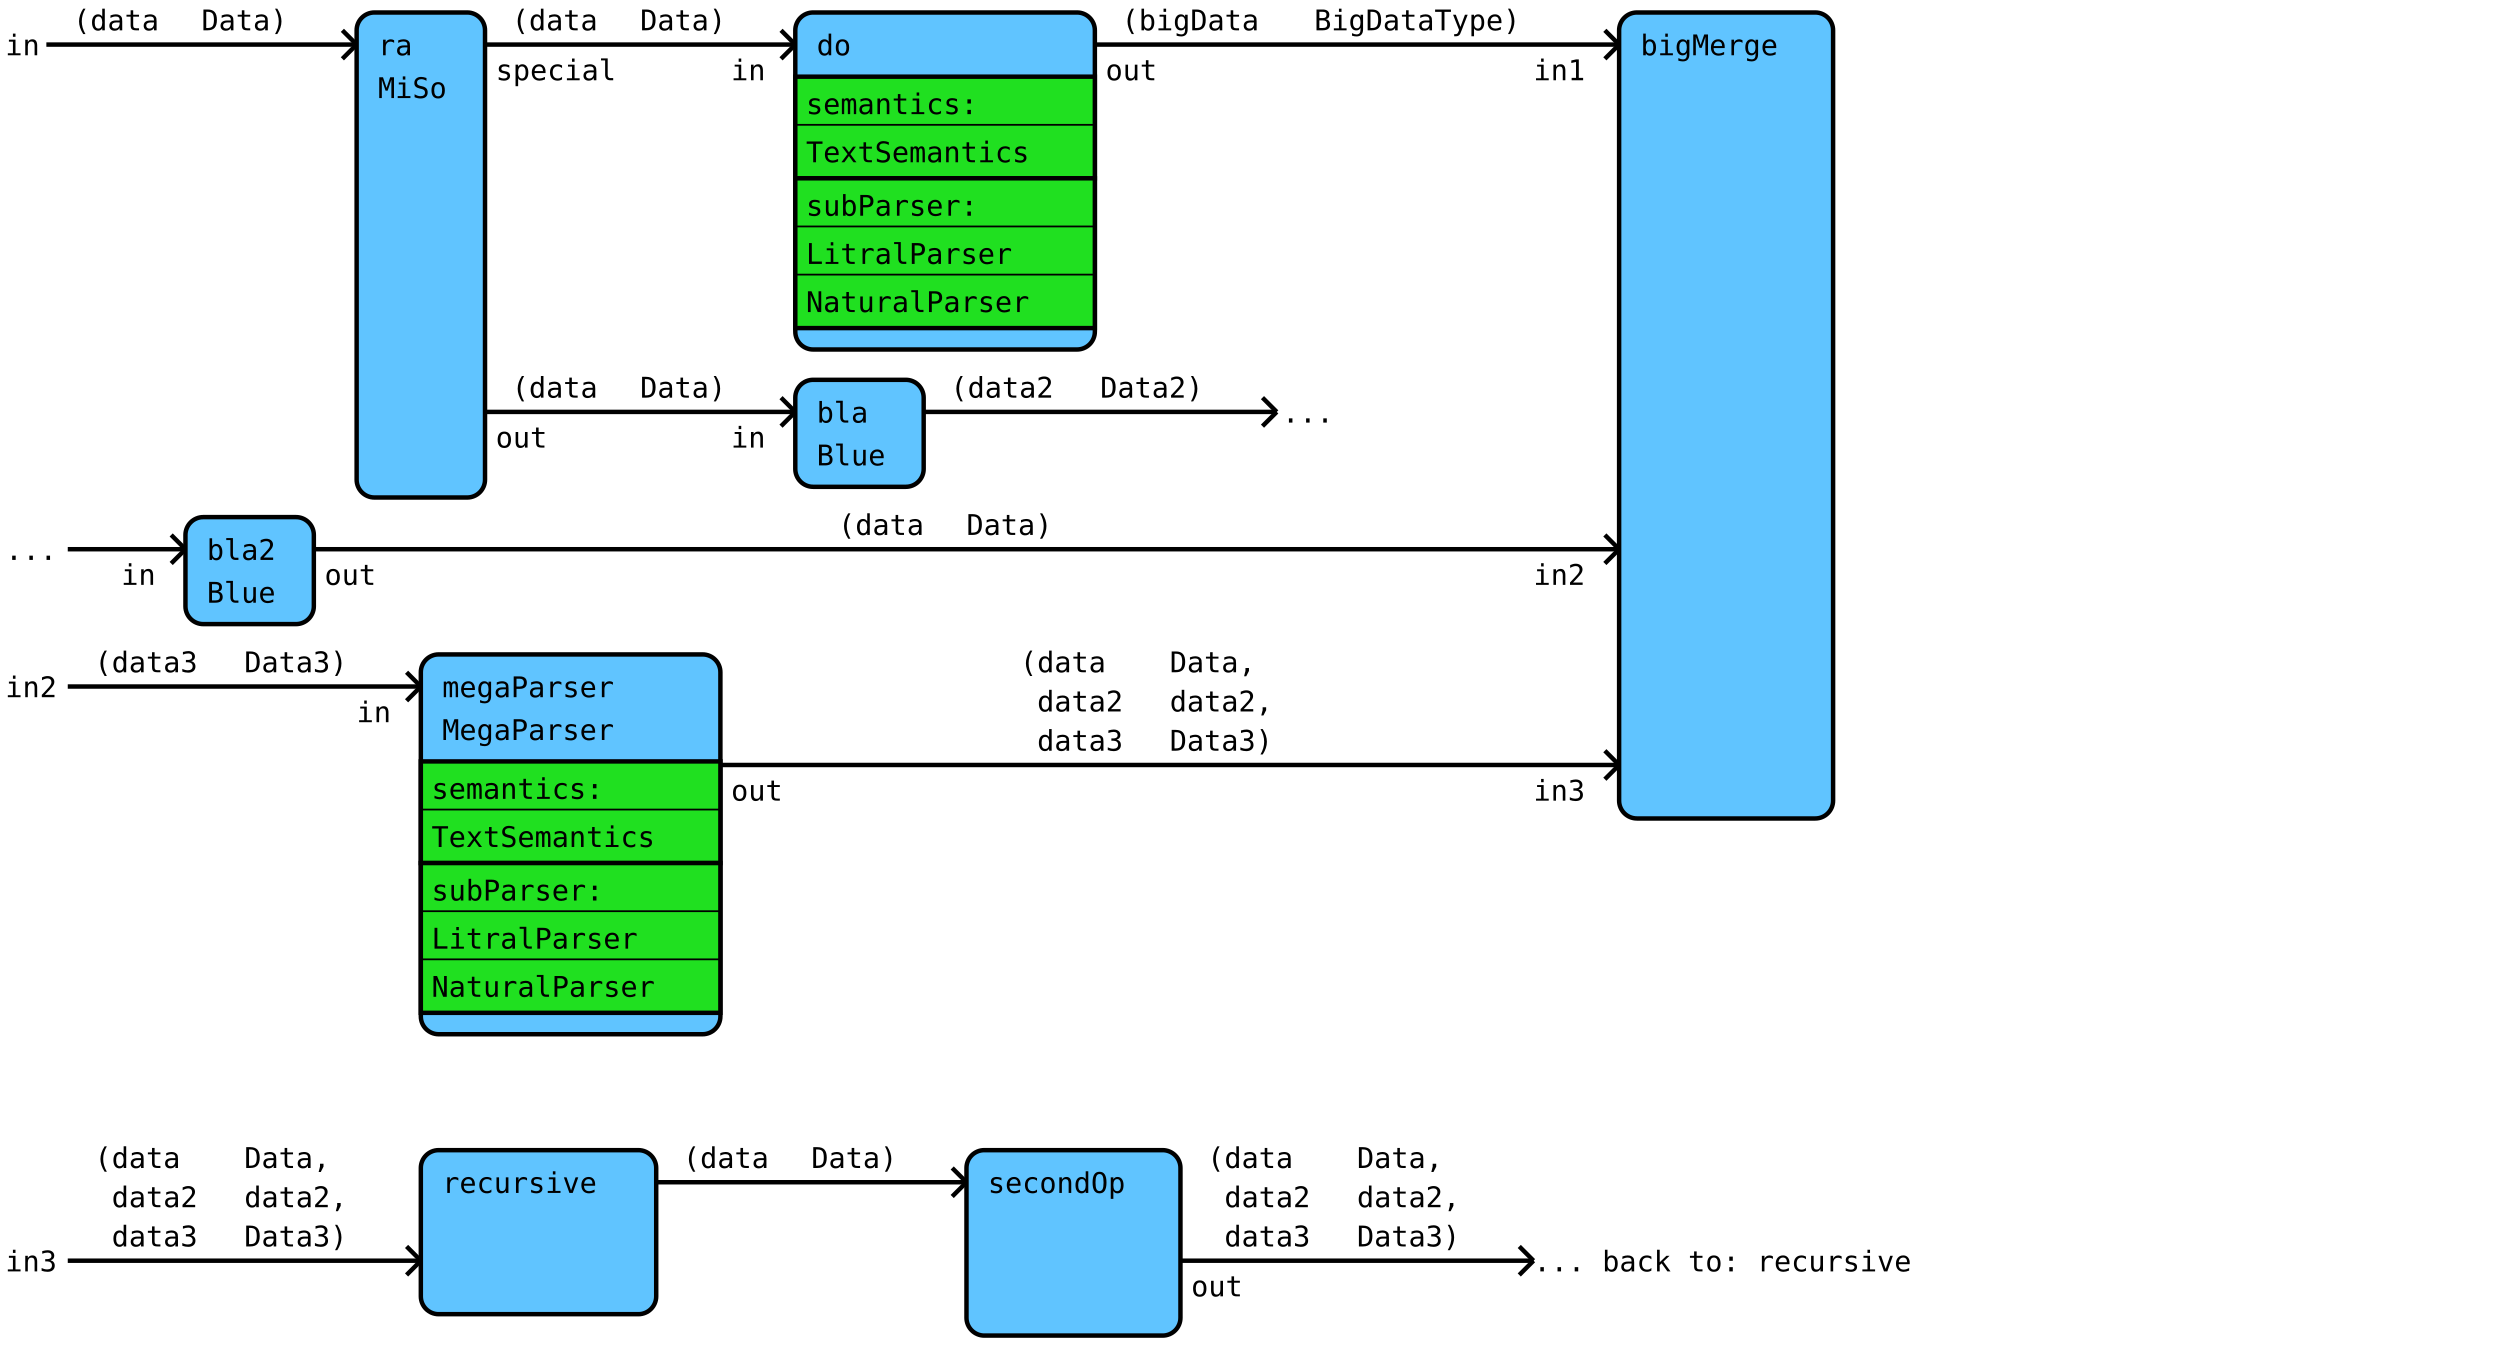
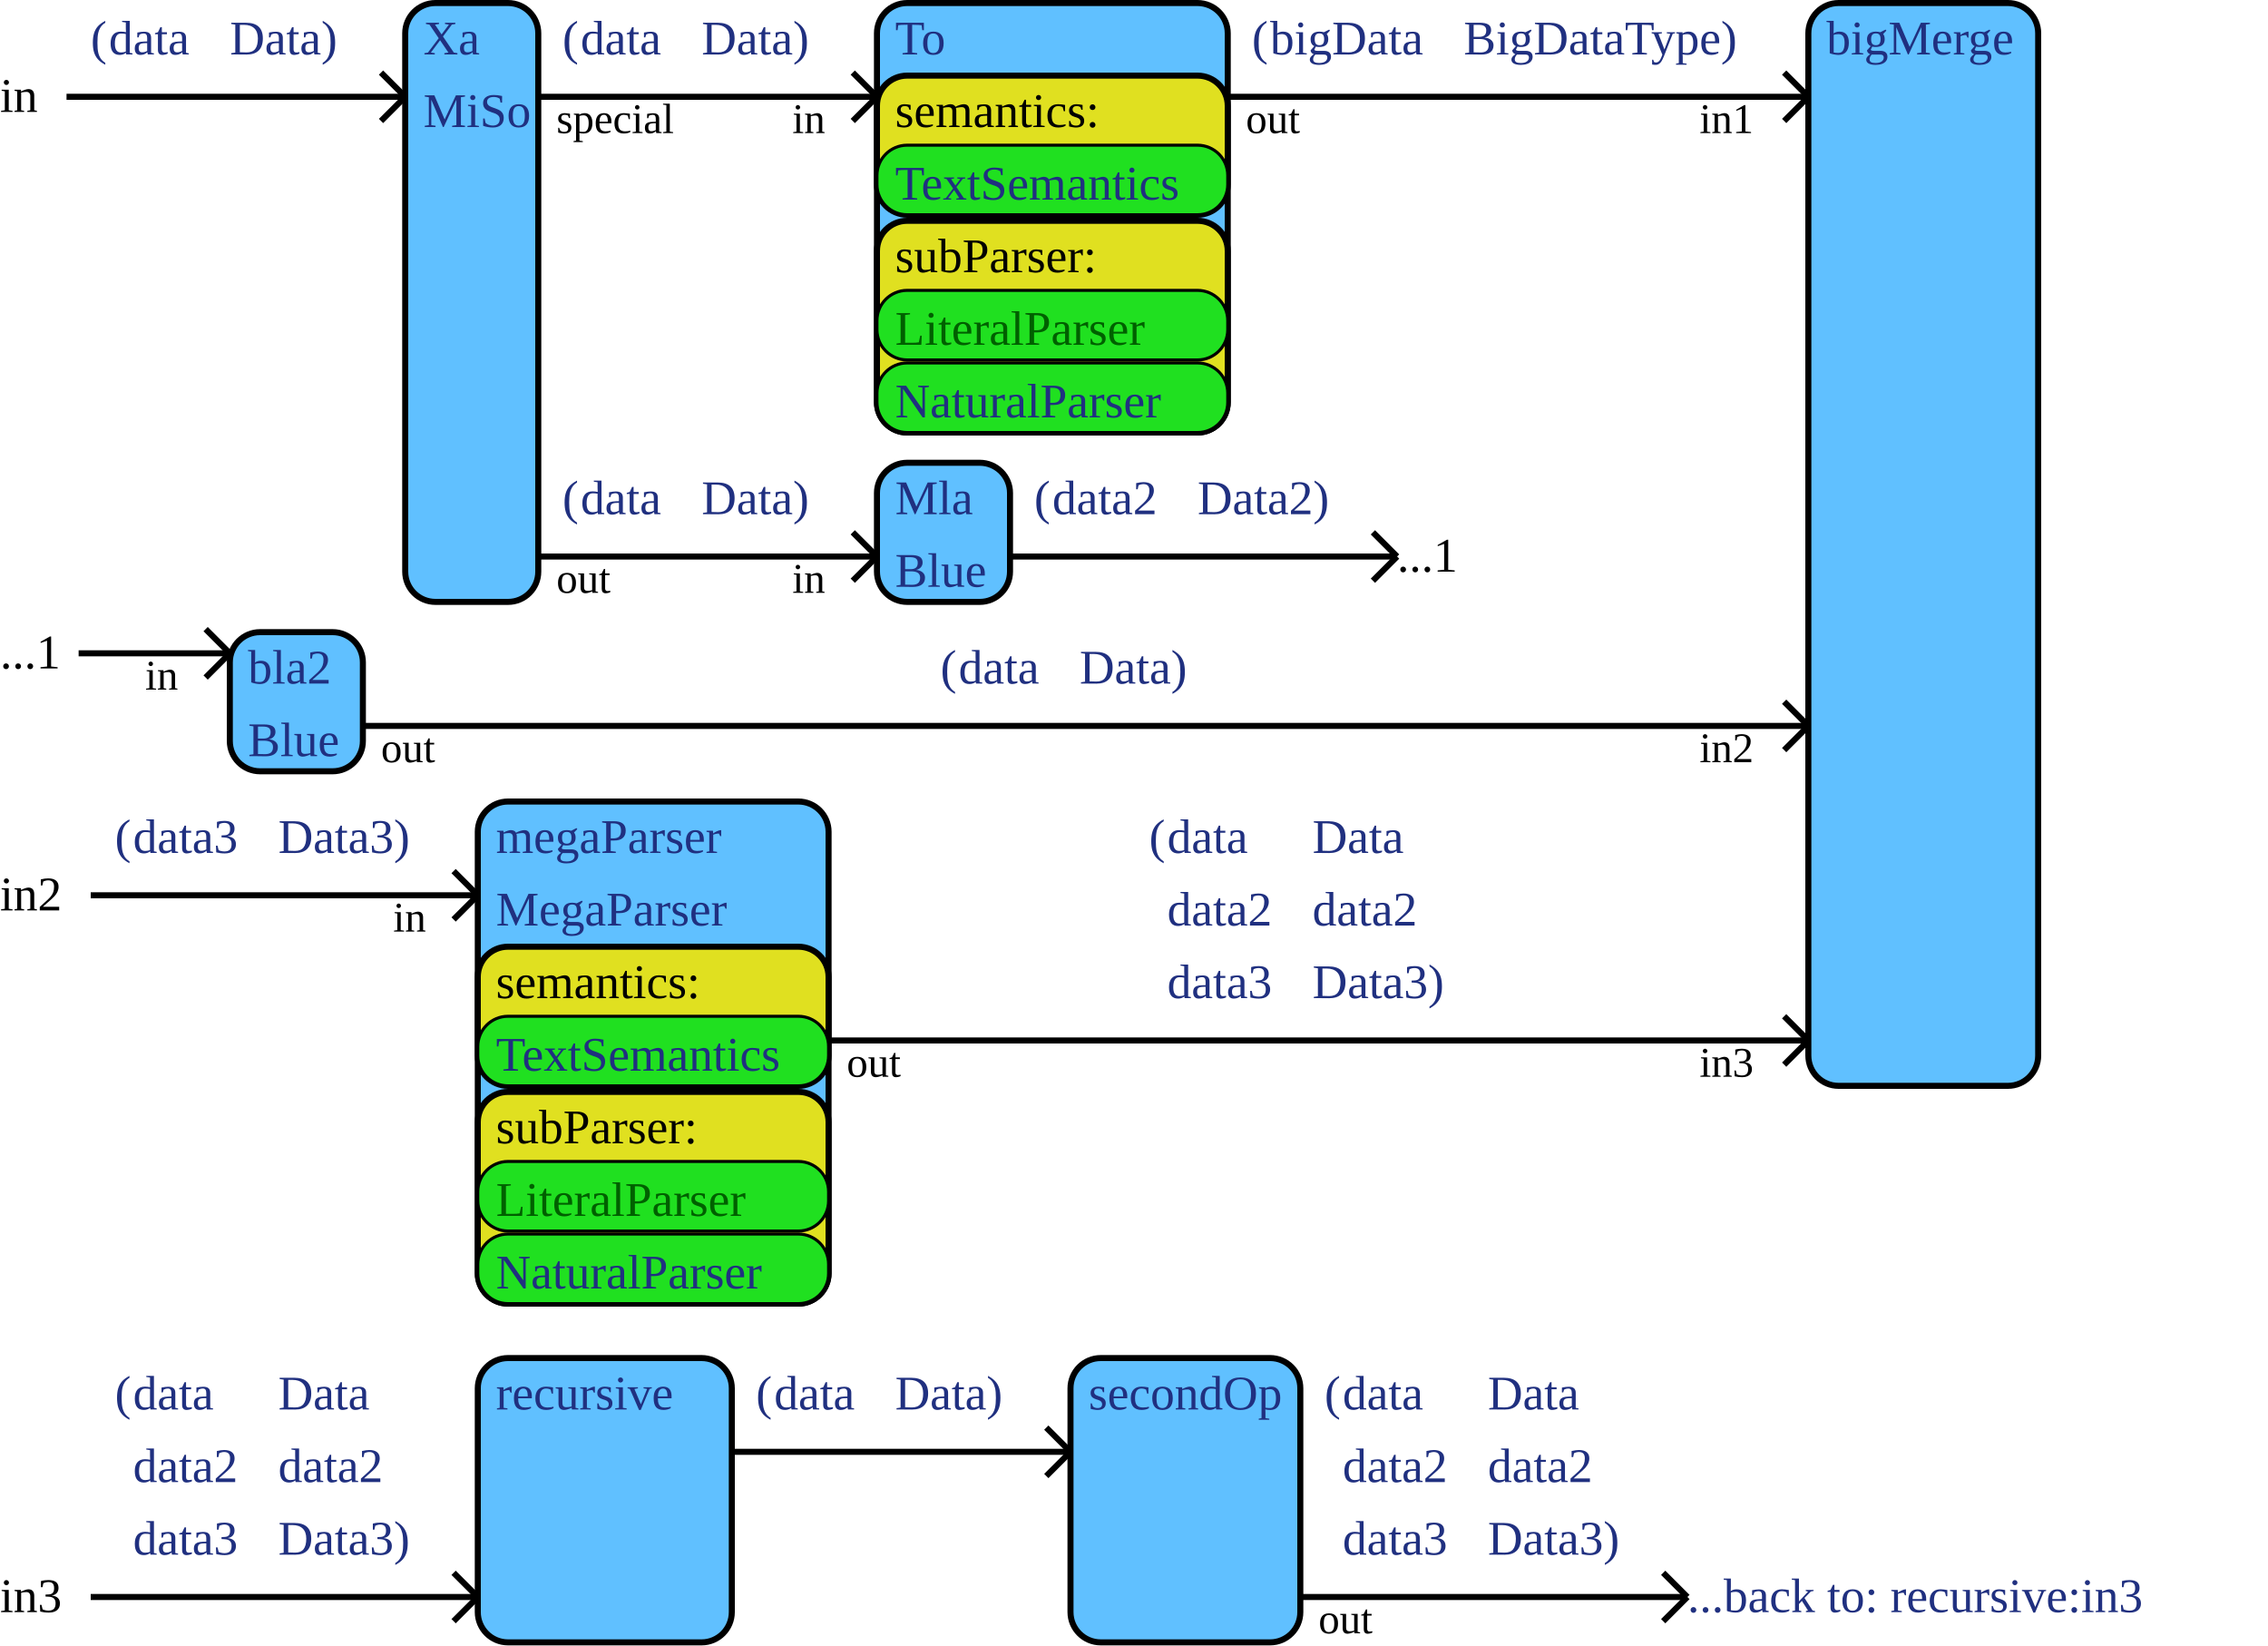
- <svg xmlns="http://www.w3.org/2000/svg" version="1.1" width="1402px" height="758px">
-   <rect fill="rgb(255,255,255)" fill-opacity="1" stroke="none" stroke-opacity="1" stroke-width="0.0" width="1402" height="758" x="0" y="0" />
-   <line stroke="rgb(0,0,0)" stroke-opacity="1.0" stroke-width="2.5" x1="26" y1="25" x2="200" y2="25" />
-   <line stroke="rgb(0,0,0)" stroke-opacity="1.0" stroke-width="2.5" x1="192" y1="17" x2="200" y2="25" />
-   <line stroke="rgb(0,0,0)" stroke-opacity="1.0" stroke-width="2.5" x1="192" y1="33" x2="200" y2="25" />
-   <line stroke="rgb(0,0,0)" stroke-opacity="1.0" stroke-width="2.5" x1="272" y1="25" x2="446" y2="25" />
-   <line stroke="rgb(0,0,0)" stroke-opacity="1.0" stroke-width="2.5" x1="438" y1="17" x2="446" y2="25" />
-   <line stroke="rgb(0,0,0)" stroke-opacity="1.0" stroke-width="2.5" x1="438" y1="33" x2="446" y2="25" />
-   <line stroke="rgb(0,0,0)" stroke-opacity="1.0" stroke-width="2.5" x1="614" y1="25" x2="908" y2="25" />
-   <line stroke="rgb(0,0,0)" stroke-opacity="1.0" stroke-width="2.5" x1="900" y1="17" x2="908" y2="25" />
-   <line stroke="rgb(0,0,0)" stroke-opacity="1.0" stroke-width="2.5" x1="900" y1="33" x2="908" y2="25" />
-   <line stroke="rgb(0,0,0)" stroke-opacity="1.0" stroke-width="2.5" x1="272" y1="231" x2="446" y2="231" />
-   <line stroke="rgb(0,0,0)" stroke-opacity="1.0" stroke-width="2.5" x1="438" y1="223" x2="446" y2="231" />
-   <line stroke="rgb(0,0,0)" stroke-opacity="1.0" stroke-width="2.5" x1="438" y1="239" x2="446" y2="231" />
-   <line stroke="rgb(0,0,0)" stroke-opacity="1.0" stroke-width="2.5" x1="518" y1="231" x2="716" y2="231" />
-   <line stroke="rgb(0,0,0)" stroke-opacity="1.0" stroke-width="2.5" x1="708" y1="223" x2="716" y2="231" />
-   <line stroke="rgb(0,0,0)" stroke-opacity="1.0" stroke-width="2.5" x1="708" y1="239" x2="716" y2="231" />
-   <line stroke="rgb(0,0,0)" stroke-opacity="1.0" stroke-width="2.5" x1="38" y1="308" x2="104" y2="308" />
-   <line stroke="rgb(0,0,0)" stroke-opacity="1.0" stroke-width="2.5" x1="96" y1="300" x2="104" y2="308" />
-   <line stroke="rgb(0,0,0)" stroke-opacity="1.0" stroke-width="2.5" x1="96" y1="316" x2="104" y2="308" />
-   <line stroke="rgb(0,0,0)" stroke-opacity="1.0" stroke-width="2.5" x1="176" y1="308" x2="908" y2="308" />
-   <line stroke="rgb(0,0,0)" stroke-opacity="1.0" stroke-width="2.5" x1="900" y1="300" x2="908" y2="308" />
-   <line stroke="rgb(0,0,0)" stroke-opacity="1.0" stroke-width="2.5" x1="900" y1="316" x2="908" y2="308" />
-   <line stroke="rgb(0,0,0)" stroke-opacity="1.0" stroke-width="2.5" x1="38" y1="385" x2="236" y2="385" />
-   <line stroke="rgb(0,0,0)" stroke-opacity="1.0" stroke-width="2.5" x1="228" y1="377" x2="236" y2="385" />
-   <line stroke="rgb(0,0,0)" stroke-opacity="1.0" stroke-width="2.5" x1="228" y1="393" x2="236" y2="385" />
-   <line stroke="rgb(0,0,0)" stroke-opacity="1.0" stroke-width="2.5" x1="404" y1="429" x2="908" y2="429" />
-   <line stroke="rgb(0,0,0)" stroke-opacity="1.0" stroke-width="2.5" x1="900" y1="421" x2="908" y2="429" />
-   <line stroke="rgb(0,0,0)" stroke-opacity="1.0" stroke-width="2.5" x1="900" y1="437" x2="908" y2="429" />
-   <line stroke="rgb(0,0,0)" stroke-opacity="1.0" stroke-width="2.5" x1="38" y1="707" x2="236" y2="707" />
-   <line stroke="rgb(0,0,0)" stroke-opacity="1.0" stroke-width="2.5" x1="228" y1="699" x2="236" y2="707" />
-   <line stroke="rgb(0,0,0)" stroke-opacity="1.0" stroke-width="2.5" x1="228" y1="715" x2="236" y2="707" />
-   <line stroke="rgb(0,0,0)" stroke-opacity="1.0" stroke-width="2.5" x1="368" y1="663" x2="542" y2="663" />
-   <line stroke="rgb(0,0,0)" stroke-opacity="1.0" stroke-width="2.5" x1="534" y1="655" x2="542" y2="663" />
-   <line stroke="rgb(0,0,0)" stroke-opacity="1.0" stroke-width="2.5" x1="534" y1="671" x2="542" y2="663" />
-   <line stroke="rgb(0,0,0)" stroke-opacity="1.0" stroke-width="2.5" x1="662" y1="707" x2="860" y2="707" />
-   <line stroke="rgb(0,0,0)" stroke-opacity="1.0" stroke-width="2.5" x1="852" y1="699" x2="860" y2="707" />
-   <line stroke="rgb(0,0,0)" stroke-opacity="1.0" stroke-width="2.5" x1="852" y1="715" x2="860" y2="707" />
-   <rect fill="rgb(96,196,255)" fill-opacity="1.0" stroke="rgb(0,0,0)" stroke-opacity="1.0" stroke-width="2.5" width="72" height="272" x="200" y="7" rx="10" ry="10" />
-   <rect fill="rgb(96,196,255)" fill-opacity="1.0" stroke="rgb(0,0,0)" stroke-opacity="1.0" stroke-width="2.5" width="168" height="189" x="446" y="7" rx="10" ry="10" />
-   <rect fill="rgb(32,224,32)" fill-opacity="1.0" stroke="rgb(0,0,0)" stroke-opacity="1.0" stroke-width="2.5" width="168" height="57" x="446" y="43" />
-   <rect fill="rgb(32,224,32)" fill-opacity="1.0" stroke="rgb(0,0,0)" stroke-opacity="1.0" stroke-width="2.5" width="168" height="84" x="446" y="100" />
-   <rect fill="rgb(96,196,255)" fill-opacity="1.0" stroke="rgb(0,0,0)" stroke-opacity="1.0" stroke-width="2.5" width="72" height="60" x="446" y="213" rx="10" ry="10" />
-   <rect fill="rgb(96,196,255)" fill-opacity="1.0" stroke="rgb(0,0,0)" stroke-opacity="1.0" stroke-width="2.5" width="72" height="60" x="104" y="290" rx="10" ry="10" />
-   <rect fill="rgb(96,196,255)" fill-opacity="1.0" stroke="rgb(0,0,0)" stroke-opacity="1.0" stroke-width="2.5" width="168" height="213" x="236" y="367" rx="10" ry="10" />
-   <rect fill="rgb(32,224,32)" fill-opacity="1.0" stroke="rgb(0,0,0)" stroke-opacity="1.0" stroke-width="2.5" width="168" height="57" x="236" y="427" />
-   <rect fill="rgb(32,224,32)" fill-opacity="1.0" stroke="rgb(0,0,0)" stroke-opacity="1.0" stroke-width="2.5" width="168" height="84" x="236" y="484" />
-   <rect fill="rgb(96,196,255)" fill-opacity="1.0" stroke="rgb(0,0,0)" stroke-opacity="1.0" stroke-width="2.5" width="120" height="452" x="908" y="7" rx="10" ry="10" />
-   <rect fill="rgb(96,196,255)" fill-opacity="1.0" stroke="rgb(0,0,0)" stroke-opacity="1.0" stroke-width="2.5" width="132" height="92" x="236" y="645" rx="10" ry="10" />
-   <rect fill="rgb(96,196,255)" fill-opacity="1.0" stroke="rgb(0,0,0)" stroke-opacity="1.0" stroke-width="2.5" width="120" height="104" x="542" y="645" rx="10" ry="10" />
-   <line stroke="rgb(0,0,0)" stroke-opacity="1.0" stroke-width="1.0" x1="446" y1="70" x2="614" y2="70" />
-   <line stroke="rgb(0,0,0)" stroke-opacity="1.0" stroke-width="1.0" x1="446" y1="127" x2="614" y2="127" />
-   <line stroke="rgb(0,0,0)" stroke-opacity="1.0" stroke-width="1.0" x1="446" y1="154" x2="614" y2="154" />
-   <line stroke="rgb(0,0,0)" stroke-opacity="1.0" stroke-width="1.0" x1="236" y1="454" x2="404" y2="454" />
-   <line stroke="rgb(0,0,0)" stroke-opacity="1.0" stroke-width="1.0" x1="236" y1="511" x2="404" y2="511" />
-   <line stroke="rgb(0,0,0)" stroke-opacity="1.0" stroke-width="1.0" x1="236" y1="538" x2="404" y2="538" />
-   <text fill="rgb(0,0,0)" fill-opacity="1.0" font-family="monospace" font-size="16" x="3" y="31" textLength="22" lengthAdjust="spacingAndGlyphs" xml:space="preserve">in</text>
-   <text fill="rgb(0,0,0)" fill-opacity="1.0" font-family="monospace" font-size="16" x="41" y="17" textLength="60" lengthAdjust="spacingAndGlyphs" xml:space="preserve">(data</text>
-   <text fill="rgb(0,0,0)" fill-opacity="1.0" font-family="monospace" font-size="16" x="113" y="17" textLength="60" lengthAdjust="spacingAndGlyphs" xml:space="preserve">Data)</text>
-   <text fill="rgb(0,0,0)" fill-opacity="1.0" font-family="monospace" font-size="16" x="212" y="31" textLength="24" lengthAdjust="spacingAndGlyphs" xml:space="preserve">ra</text>
-   <text fill="rgb(0,0,0)" fill-opacity="1.0" font-family="monospace" font-size="16" x="212" y="55" textLength="48" lengthAdjust="spacingAndGlyphs" xml:space="preserve">MiSo</text>
-   <text fill="rgb(0,0,0)" fill-opacity="1.0" font-family="monospace" font-size="16" x="278" y="45" textLength="84" lengthAdjust="spacingAndGlyphs" xml:space="preserve">special</text>
-   <text fill="rgb(0,0,0)" fill-opacity="1.0" font-family="monospace" font-size="16" x="287" y="17" textLength="60" lengthAdjust="spacingAndGlyphs" xml:space="preserve">(data</text>
-   <text fill="rgb(0,0,0)" fill-opacity="1.0" font-family="monospace" font-size="16" x="359" y="17" textLength="60" lengthAdjust="spacingAndGlyphs" xml:space="preserve">Data)</text>
-   <text fill="rgb(0,0,0)" fill-opacity="1.0" font-family="monospace" font-size="16" x="410" y="45" textLength="24" lengthAdjust="spacingAndGlyphs" xml:space="preserve">in</text>
-   <text fill="rgb(0,0,0)" fill-opacity="1.0" font-family="monospace" font-size="16" x="458" y="31" textLength="24" lengthAdjust="spacingAndGlyphs" xml:space="preserve">do</text>
-   <text fill="rgb(0,0,0)" fill-opacity="1.0" font-family="monospace" font-size="16" x="452" y="64" textLength="120" lengthAdjust="spacingAndGlyphs" xml:space="preserve">semantics:</text>
-   <text fill="rgb(0,0,0)" fill-opacity="1.0" font-family="monospace" font-size="16" x="452" y="91" textLength="156" lengthAdjust="spacingAndGlyphs" xml:space="preserve">TextSemantics</text>
-   <text fill="rgb(0,0,0)" fill-opacity="1.0" font-family="monospace" font-size="16" x="452" y="121" textLength="120" lengthAdjust="spacingAndGlyphs" xml:space="preserve">subParser:</text>
-   <text fill="rgb(0,0,0)" fill-opacity="1.0" font-family="monospace" font-size="16" x="452" y="148" textLength="144" lengthAdjust="spacingAndGlyphs" xml:space="preserve">LitralParser</text>
-   <text fill="rgb(0,0,0)" fill-opacity="1.0" font-family="monospace" font-size="16" x="452" y="175" textLength="156" lengthAdjust="spacingAndGlyphs" xml:space="preserve">NaturalParser</text>
-   <text fill="rgb(0,0,0)" fill-opacity="1.0" font-family="monospace" font-size="16" x="620" y="45" textLength="36" lengthAdjust="spacingAndGlyphs" xml:space="preserve">out</text>
-   <text fill="rgb(0,0,0)" fill-opacity="1.0" font-family="monospace" font-size="16" x="629" y="17" textLength="96" lengthAdjust="spacingAndGlyphs" xml:space="preserve">(bigData</text>
-   <text fill="rgb(0,0,0)" fill-opacity="1.0" font-family="monospace" font-size="16" x="737" y="17" textLength="144" lengthAdjust="spacingAndGlyphs" xml:space="preserve">BigDataType)</text>
-   <text fill="rgb(0,0,0)" fill-opacity="1.0" font-family="monospace" font-size="16" x="860" y="45" textLength="36" lengthAdjust="spacingAndGlyphs" xml:space="preserve">in1</text>
-   <text fill="rgb(0,0,0)" fill-opacity="1.0" font-family="monospace" font-size="16" x="278" y="251" textLength="36" lengthAdjust="spacingAndGlyphs" xml:space="preserve">out</text>
-   <text fill="rgb(0,0,0)" fill-opacity="1.0" font-family="monospace" font-size="16" x="287" y="223" textLength="60" lengthAdjust="spacingAndGlyphs" xml:space="preserve">(data</text>
-   <text fill="rgb(0,0,0)" fill-opacity="1.0" font-family="monospace" font-size="16" x="359" y="223" textLength="60" lengthAdjust="spacingAndGlyphs" xml:space="preserve">Data)</text>
-   <text fill="rgb(0,0,0)" fill-opacity="1.0" font-family="monospace" font-size="16" x="410" y="251" textLength="24" lengthAdjust="spacingAndGlyphs" xml:space="preserve">in</text>
-   <text fill="rgb(0,0,0)" fill-opacity="1.0" font-family="monospace" font-size="16" x="458" y="237" textLength="36" lengthAdjust="spacingAndGlyphs" xml:space="preserve">bla</text>
-   <text fill="rgb(0,0,0)" fill-opacity="1.0" font-family="monospace" font-size="16" x="458" y="261" textLength="48" lengthAdjust="spacingAndGlyphs" xml:space="preserve">Blue</text>
-   <text fill="rgb(0,0,0)" fill-opacity="1.0" font-family="monospace" font-size="16" x="533" y="223" textLength="72" lengthAdjust="spacingAndGlyphs" xml:space="preserve">(data2</text>
-   <text fill="rgb(0,0,0)" fill-opacity="1.0" font-family="monospace" font-size="16" x="617" y="223" textLength="72" lengthAdjust="spacingAndGlyphs" xml:space="preserve">Data2)</text>
-   <text fill="rgb(0,0,0)" fill-opacity="1.0" font-family="monospace" font-size="16" x="719" y="237" textLength="34" lengthAdjust="spacingAndGlyphs" xml:space="preserve">...</text>
-   <text fill="rgb(0,0,0)" fill-opacity="1.0" font-family="monospace" font-size="16" x="3" y="314" textLength="34" lengthAdjust="spacingAndGlyphs" xml:space="preserve">...</text>
-   <text fill="rgb(0,0,0)" fill-opacity="1.0" font-family="monospace" font-size="16" x="68" y="328" textLength="24" lengthAdjust="spacingAndGlyphs" xml:space="preserve">in</text>
-   <text fill="rgb(0,0,0)" fill-opacity="1.0" font-family="monospace" font-size="16" x="116" y="314" textLength="48" lengthAdjust="spacingAndGlyphs" xml:space="preserve">bla2</text>
-   <text fill="rgb(0,0,0)" fill-opacity="1.0" font-family="monospace" font-size="16" x="116" y="338" textLength="48" lengthAdjust="spacingAndGlyphs" xml:space="preserve">Blue</text>
-   <text fill="rgb(0,0,0)" fill-opacity="1.0" font-family="monospace" font-size="16" x="182" y="328" textLength="36" lengthAdjust="spacingAndGlyphs" xml:space="preserve">out</text>
-   <text fill="rgb(0,0,0)" fill-opacity="1.0" font-family="monospace" font-size="16" x="470" y="300" textLength="60" lengthAdjust="spacingAndGlyphs" xml:space="preserve">(data</text>
-   <text fill="rgb(0,0,0)" fill-opacity="1.0" font-family="monospace" font-size="16" x="542" y="300" textLength="60" lengthAdjust="spacingAndGlyphs" xml:space="preserve">Data)</text>
-   <text fill="rgb(0,0,0)" fill-opacity="1.0" font-family="monospace" font-size="16" x="860" y="328" textLength="36" lengthAdjust="spacingAndGlyphs" xml:space="preserve">in2</text>
-   <text fill="rgb(0,0,0)" fill-opacity="1.0" font-family="monospace" font-size="16" x="3" y="391" textLength="34" lengthAdjust="spacingAndGlyphs" xml:space="preserve">in2</text>
-   <text fill="rgb(0,0,0)" fill-opacity="1.0" font-family="monospace" font-size="16" x="53" y="377" textLength="72" lengthAdjust="spacingAndGlyphs" xml:space="preserve">(data3</text>
-   <text fill="rgb(0,0,0)" fill-opacity="1.0" font-family="monospace" font-size="16" x="137" y="377" textLength="72" lengthAdjust="spacingAndGlyphs" xml:space="preserve">Data3)</text>
-   <text fill="rgb(0,0,0)" fill-opacity="1.0" font-family="monospace" font-size="16" x="200" y="405" textLength="24" lengthAdjust="spacingAndGlyphs" xml:space="preserve">in</text>
-   <text fill="rgb(0,0,0)" fill-opacity="1.0" font-family="monospace" font-size="16" x="248" y="391" textLength="120" lengthAdjust="spacingAndGlyphs" xml:space="preserve">megaParser</text>
-   <text fill="rgb(0,0,0)" fill-opacity="1.0" font-family="monospace" font-size="16" x="248" y="415" textLength="120" lengthAdjust="spacingAndGlyphs" xml:space="preserve">MegaParser</text>
-   <text fill="rgb(0,0,0)" fill-opacity="1.0" font-family="monospace" font-size="16" x="242" y="448" textLength="120" lengthAdjust="spacingAndGlyphs" xml:space="preserve">semantics:</text>
-   <text fill="rgb(0,0,0)" fill-opacity="1.0" font-family="monospace" font-size="16" x="242" y="475" textLength="156" lengthAdjust="spacingAndGlyphs" xml:space="preserve">TextSemantics</text>
-   <text fill="rgb(0,0,0)" fill-opacity="1.0" font-family="monospace" font-size="16" x="242" y="505" textLength="120" lengthAdjust="spacingAndGlyphs" xml:space="preserve">subParser:</text>
-   <text fill="rgb(0,0,0)" fill-opacity="1.0" font-family="monospace" font-size="16" x="242" y="532" textLength="144" lengthAdjust="spacingAndGlyphs" xml:space="preserve">LitralParser</text>
-   <text fill="rgb(0,0,0)" fill-opacity="1.0" font-family="monospace" font-size="16" x="242" y="559" textLength="156" lengthAdjust="spacingAndGlyphs" xml:space="preserve">NaturalParser</text>
-   <text fill="rgb(0,0,0)" fill-opacity="1.0" font-family="monospace" font-size="16" x="410" y="449" textLength="36" lengthAdjust="spacingAndGlyphs" xml:space="preserve">out</text>
-   <text fill="rgb(0,0,0)" fill-opacity="1.0" font-family="monospace" font-size="16" x="572" y="377" textLength="60" lengthAdjust="spacingAndGlyphs" xml:space="preserve">(data</text>
-   <text fill="rgb(0,0,0)" fill-opacity="1.0" font-family="monospace" font-size="16" x="656" y="377" textLength="60" lengthAdjust="spacingAndGlyphs" xml:space="preserve">Data,</text>
-   <text fill="rgb(0,0,0)" fill-opacity="1.0" font-family="monospace" font-size="16" x="572" y="399" textLength="72" lengthAdjust="spacingAndGlyphs" xml:space="preserve"> data2</text>
-   <text fill="rgb(0,0,0)" fill-opacity="1.0" font-family="monospace" font-size="16" x="656" y="399" textLength="72" lengthAdjust="spacingAndGlyphs" xml:space="preserve">data2,</text>
-   <text fill="rgb(0,0,0)" fill-opacity="1.0" font-family="monospace" font-size="16" x="572" y="421" textLength="72" lengthAdjust="spacingAndGlyphs" xml:space="preserve"> data3</text>
-   <text fill="rgb(0,0,0)" fill-opacity="1.0" font-family="monospace" font-size="16" x="656" y="421" textLength="72" lengthAdjust="spacingAndGlyphs" xml:space="preserve">Data3)</text>
-   <text fill="rgb(0,0,0)" fill-opacity="1.0" font-family="monospace" font-size="16" x="860" y="449" textLength="36" lengthAdjust="spacingAndGlyphs" xml:space="preserve">in3</text>
-   <text fill="rgb(0,0,0)" fill-opacity="1.0" font-family="monospace" font-size="16" x="920" y="31" textLength="96" lengthAdjust="spacingAndGlyphs" xml:space="preserve">bigMerge</text>
-   <text fill="rgb(0,0,0)" fill-opacity="1.0" font-family="monospace" font-size="16" x="3" y="713" textLength="34" lengthAdjust="spacingAndGlyphs" xml:space="preserve">in3</text>
-   <text fill="rgb(0,0,0)" fill-opacity="1.0" font-family="monospace" font-size="16" x="53" y="655" textLength="60" lengthAdjust="spacingAndGlyphs" xml:space="preserve">(data</text>
-   <text fill="rgb(0,0,0)" fill-opacity="1.0" font-family="monospace" font-size="16" x="137" y="655" textLength="60" lengthAdjust="spacingAndGlyphs" xml:space="preserve">Data,</text>
-   <text fill="rgb(0,0,0)" fill-opacity="1.0" font-family="monospace" font-size="16" x="53" y="677" textLength="72" lengthAdjust="spacingAndGlyphs" xml:space="preserve"> data2</text>
-   <text fill="rgb(0,0,0)" fill-opacity="1.0" font-family="monospace" font-size="16" x="137" y="677" textLength="72" lengthAdjust="spacingAndGlyphs" xml:space="preserve">data2,</text>
-   <text fill="rgb(0,0,0)" fill-opacity="1.0" font-family="monospace" font-size="16" x="53" y="699" textLength="72" lengthAdjust="spacingAndGlyphs" xml:space="preserve"> data3</text>
-   <text fill="rgb(0,0,0)" fill-opacity="1.0" font-family="monospace" font-size="16" x="137" y="699" textLength="72" lengthAdjust="spacingAndGlyphs" xml:space="preserve">Data3)</text>
-   <text fill="rgb(0,0,0)" fill-opacity="1.0" font-family="monospace" font-size="16" x="248" y="669" textLength="108" lengthAdjust="spacingAndGlyphs" xml:space="preserve">recursive</text>
-   <text fill="rgb(0,0,0)" fill-opacity="1.0" font-family="monospace" font-size="16" x="383" y="655" textLength="60" lengthAdjust="spacingAndGlyphs" xml:space="preserve">(data</text>
-   <text fill="rgb(0,0,0)" fill-opacity="1.0" font-family="monospace" font-size="16" x="455" y="655" textLength="60" lengthAdjust="spacingAndGlyphs" xml:space="preserve">Data)</text>
-   <text fill="rgb(0,0,0)" fill-opacity="1.0" font-family="monospace" font-size="16" x="554" y="669" textLength="96" lengthAdjust="spacingAndGlyphs" xml:space="preserve">secondOp</text>
-   <text fill="rgb(0,0,0)" fill-opacity="1.0" font-family="monospace" font-size="16" x="668" y="727" textLength="36" lengthAdjust="spacingAndGlyphs" xml:space="preserve">out</text>
-   <text fill="rgb(0,0,0)" fill-opacity="1.0" font-family="monospace" font-size="16" x="677" y="655" textLength="60" lengthAdjust="spacingAndGlyphs" xml:space="preserve">(data</text>
-   <text fill="rgb(0,0,0)" fill-opacity="1.0" font-family="monospace" font-size="16" x="761" y="655" textLength="60" lengthAdjust="spacingAndGlyphs" xml:space="preserve">Data,</text>
-   <text fill="rgb(0,0,0)" fill-opacity="1.0" font-family="monospace" font-size="16" x="677" y="677" textLength="72" lengthAdjust="spacingAndGlyphs" xml:space="preserve"> data2</text>
-   <text fill="rgb(0,0,0)" fill-opacity="1.0" font-family="monospace" font-size="16" x="761" y="677" textLength="72" lengthAdjust="spacingAndGlyphs" xml:space="preserve">data2,</text>
-   <text fill="rgb(0,0,0)" fill-opacity="1.0" font-family="monospace" font-size="16" x="677" y="699" textLength="72" lengthAdjust="spacingAndGlyphs" xml:space="preserve"> data3</text>
-   <text fill="rgb(0,0,0)" fill-opacity="1.0" font-family="monospace" font-size="16" x="761" y="699" textLength="72" lengthAdjust="spacingAndGlyphs" xml:space="preserve">Data3)</text>
-   <text fill="rgb(0,0,0)" fill-opacity="1.0" font-family="monospace" font-size="16" x="860" y="713" textLength="264" lengthAdjust="spacingAndGlyphs" xml:space="preserve">... back to: recursive</text>
+ <svg xmlns="http://www.w3.org/2000/svg" version="1.1" viewBox="0 0 750 544" width="750px" height="544px">
+   <rect fill="rgb(255,255,255)" fill-opacity="1" width="750" height="544" x="0" y="0" />
+   <line stroke="rgb(0,0,0)" stroke-opacity="1.0" stroke-width="2" x1="22" y1="32" x2="134" y2="32" />
+   <line stroke="rgb(0,0,0)" stroke-opacity="1.0" stroke-width="2" x1="126" y1="24" x2="134" y2="32" />
+   <line stroke="rgb(0,0,0)" stroke-opacity="1.0" stroke-width="2" x1="126" y1="40" x2="134" y2="32" />
+   <line stroke="rgb(0,0,0)" stroke-opacity="1.0" stroke-width="2" x1="178" y1="32" x2="290" y2="32" />
+   <line stroke="rgb(0,0,0)" stroke-opacity="1.0" stroke-width="2" x1="282" y1="24" x2="290" y2="32" />
+   <line stroke="rgb(0,0,0)" stroke-opacity="1.0" stroke-width="2" x1="282" y1="40" x2="290" y2="32" />
+   <line stroke="rgb(0,0,0)" stroke-opacity="1.0" stroke-width="2" x1="406" y1="32" x2="598" y2="32" />
+   <line stroke="rgb(0,0,0)" stroke-opacity="1.0" stroke-width="2" x1="590" y1="24" x2="598" y2="32" />
+   <line stroke="rgb(0,0,0)" stroke-opacity="1.0" stroke-width="2" x1="590" y1="40" x2="598" y2="32" />
+   <line stroke="rgb(0,0,0)" stroke-opacity="1.0" stroke-width="2" x1="178" y1="184" x2="290" y2="184" />
+   <line stroke="rgb(0,0,0)" stroke-opacity="1.0" stroke-width="2" x1="282" y1="176" x2="290" y2="184" />
+   <line stroke="rgb(0,0,0)" stroke-opacity="1.0" stroke-width="2" x1="282" y1="192" x2="290" y2="184" />
+   <line stroke="rgb(0,0,0)" stroke-opacity="1.0" stroke-width="2" x1="334" y1="184" x2="462" y2="184" />
+   <line stroke="rgb(0,0,0)" stroke-opacity="1.0" stroke-width="2" x1="454" y1="176" x2="462" y2="184" />
+   <line stroke="rgb(0,0,0)" stroke-opacity="1.0" stroke-width="2" x1="454" y1="192" x2="462" y2="184" />
+   <line stroke="rgb(0,0,0)" stroke-opacity="1.0" stroke-width="2" x1="26" y1="216" x2="76" y2="216" />
+   <line stroke="rgb(0,0,0)" stroke-opacity="1.0" stroke-width="2" x1="68" y1="208" x2="76" y2="216" />
+   <line stroke="rgb(0,0,0)" stroke-opacity="1.0" stroke-width="2" x1="68" y1="224" x2="76" y2="216" />
+   <line stroke="rgb(0,0,0)" stroke-opacity="1.0" stroke-width="2" x1="120" y1="240" x2="598" y2="240" />
+   <line stroke="rgb(0,0,0)" stroke-opacity="1.0" stroke-width="2" x1="590" y1="232" x2="598" y2="240" />
+   <line stroke="rgb(0,0,0)" stroke-opacity="1.0" stroke-width="2" x1="590" y1="248" x2="598" y2="240" />
+   <line stroke="rgb(0,0,0)" stroke-opacity="1.0" stroke-width="2" x1="30" y1="296" x2="158" y2="296" />
+   <line stroke="rgb(0,0,0)" stroke-opacity="1.0" stroke-width="2" x1="150" y1="288" x2="158" y2="296" />
+   <line stroke="rgb(0,0,0)" stroke-opacity="1.0" stroke-width="2" x1="150" y1="304" x2="158" y2="296" />
+   <line stroke="rgb(0,0,0)" stroke-opacity="1.0" stroke-width="2" x1="274" y1="344" x2="598" y2="344" />
+   <line stroke="rgb(0,0,0)" stroke-opacity="1.0" stroke-width="2" x1="590" y1="336" x2="598" y2="344" />
+   <line stroke="rgb(0,0,0)" stroke-opacity="1.0" stroke-width="2" x1="590" y1="352" x2="598" y2="344" />
+   <line stroke="rgb(0,0,0)" stroke-opacity="1.0" stroke-width="2" x1="242" y1="480" x2="354" y2="480" />
+   <line stroke="rgb(0,0,0)" stroke-opacity="1.0" stroke-width="2" x1="346" y1="472" x2="354" y2="480" />
+   <line stroke="rgb(0,0,0)" stroke-opacity="1.0" stroke-width="2" x1="346" y1="488" x2="354" y2="480" />
+   <line stroke="rgb(0,0,0)" stroke-opacity="1.0" stroke-width="2" x1="30" y1="528" x2="158" y2="528" />
+   <line stroke="rgb(0,0,0)" stroke-opacity="1.0" stroke-width="2" x1="150" y1="520" x2="158" y2="528" />
+   <line stroke="rgb(0,0,0)" stroke-opacity="1.0" stroke-width="2" x1="150" y1="536" x2="158" y2="528" />
+   <line stroke="rgb(0,0,0)" stroke-opacity="1.0" stroke-width="2" x1="430" y1="528" x2="558" y2="528" />
+   <line stroke="rgb(0,0,0)" stroke-opacity="1.0" stroke-width="2" x1="550" y1="520" x2="558" y2="528" />
+   <line stroke="rgb(0,0,0)" stroke-opacity="1.0" stroke-width="2" x1="550" y1="536" x2="558" y2="528" />
+   <rect fill="rgb(96,192,255)" fill-opacity="1.0" stroke="rgb(0,0,0)" stroke-opacity="1.0" stroke-width="2" width="44" height="198" x="134" y="1" rx="10" />
+   <rect fill="rgb(96,192,255)" fill-opacity="1.0" stroke="rgb(0,0,0)" stroke-opacity="1.0" stroke-width="2" width="116" height="142" x="290" y="1" rx="10" />
+   <rect fill="rgb(96,192,255)" fill-opacity="1.0" stroke="rgb(0,0,0)" stroke-opacity="1.0" stroke-width="2" width="76" height="358" x="598" y="1" rx="10" />
+   <rect fill="rgb(224,224,32)" fill-opacity="1.0" stroke="rgb(0,0,0)" stroke-opacity="1.0" stroke-width="2" width="116" height="46" x="290" y="25" rx="10" />
+   <rect fill="rgb(32,224,32)" fill-opacity="1.0" stroke="rgb(0,0,0)" stroke-opacity="1.0" stroke-width="1" width="116" height="23" x="290" y="48" rx="10" />
+   <rect fill="rgb(224,224,32)" fill-opacity="1.0" stroke="rgb(0,0,0)" stroke-opacity="1.0" stroke-width="2" width="116" height="70" x="290" y="73" rx="10" />
+   <rect fill="rgb(32,224,32)" fill-opacity="1.0" stroke="rgb(0,0,0)" stroke-opacity="1.0" stroke-width="1" width="116" height="23" x="290" y="96" rx="10" />
+   <rect fill="rgb(32,224,32)" fill-opacity="1.0" stroke="rgb(0,0,0)" stroke-opacity="1.0" stroke-width="1" width="116" height="23" x="290" y="120" rx="10" />
+   <rect fill="rgb(96,192,255)" fill-opacity="1.0" stroke="rgb(0,0,0)" stroke-opacity="1.0" stroke-width="2" width="44" height="46" x="290" y="153" rx="10" />
+   <rect fill="rgb(96,192,255)" fill-opacity="1.0" stroke="rgb(0,0,0)" stroke-opacity="1.0" stroke-width="2" width="44" height="46" x="76" y="209" rx="10" />
+   <rect fill="rgb(96,192,255)" fill-opacity="1.0" stroke="rgb(0,0,0)" stroke-opacity="1.0" stroke-width="2" width="116" height="166" x="158" y="265" rx="10" />
+   <rect fill="rgb(224,224,32)" fill-opacity="1.0" stroke="rgb(0,0,0)" stroke-opacity="1.0" stroke-width="2" width="116" height="46" x="158" y="313" rx="10" />
+   <rect fill="rgb(32,224,32)" fill-opacity="1.0" stroke="rgb(0,0,0)" stroke-opacity="1.0" stroke-width="1" width="116" height="23" x="158" y="336" rx="10" />
+   <rect fill="rgb(224,224,32)" fill-opacity="1.0" stroke="rgb(0,0,0)" stroke-opacity="1.0" stroke-width="2" width="116" height="70" x="158" y="361" rx="10" />
+   <rect fill="rgb(32,224,32)" fill-opacity="1.0" stroke="rgb(0,0,0)" stroke-opacity="1.0" stroke-width="1" width="116" height="23" x="158" y="384" rx="10" />
+   <rect fill="rgb(32,224,32)" fill-opacity="1.0" stroke="rgb(0,0,0)" stroke-opacity="1.0" stroke-width="1" width="116" height="23" x="158" y="408" rx="10" />
+   <rect fill="rgb(96,192,255)" fill-opacity="1.0" stroke="rgb(0,0,0)" stroke-opacity="1.0" stroke-width="2" width="84" height="94" x="158" y="449" rx="10" />
+   <rect fill="rgb(96,192,255)" fill-opacity="1.0" stroke="rgb(0,0,0)" stroke-opacity="1.0" stroke-width="2" width="76" height="94" x="354" y="449" rx="10" />
+   <text fill="rgb(32,48,128)" fill-opacity="1.0" font-size="16" x="30" y="18" textLength="6" lengthAdjust="spacingAndGlyphs">(</text>
+   <text fill="rgb(32,48,128)" fill-opacity="1.0" font-size="16" x="36" y="18" textLength="32" lengthAdjust="spacingAndGlyphs">data</text>
+   <text fill="rgb(32,48,128)" fill-opacity="1.0" font-size="16" x="76" y="18" textLength="38" lengthAdjust="spacingAndGlyphs">Data)</text>
+   <text fill="rgb(32,48,128)" fill-opacity="1.0" font-size="16" x="140" y="18" textLength="16" lengthAdjust="spacingAndGlyphs">Xa</text>
+   <text fill="rgb(32,48,128)" fill-opacity="1.0" font-size="16" x="186" y="18" textLength="6" lengthAdjust="spacingAndGlyphs">(</text>
+   <text fill="rgb(32,48,128)" fill-opacity="1.0" font-size="16" x="192" y="18" textLength="32" lengthAdjust="spacingAndGlyphs">data</text>
+   <text fill="rgb(32,48,128)" fill-opacity="1.0" font-size="16" x="232" y="18" textLength="38" lengthAdjust="spacingAndGlyphs">Data)</text>
+   <text fill="rgb(32,48,128)" fill-opacity="1.0" font-size="16" x="296" y="18" textLength="16" lengthAdjust="spacingAndGlyphs">To</text>
+   <text fill="rgb(32,48,128)" fill-opacity="1.0" font-size="16" x="414" y="18" textLength="6" lengthAdjust="spacingAndGlyphs">(</text>
+   <text fill="rgb(32,48,128)" fill-opacity="1.0" font-size="16" x="420" y="18" textLength="56" lengthAdjust="spacingAndGlyphs">bigData</text>
+   <text fill="rgb(32,48,128)" fill-opacity="1.0" font-size="16" x="484" y="18" textLength="94" lengthAdjust="spacingAndGlyphs">BigDataType)</text>
+   <text fill="rgb(32,48,128)" fill-opacity="1.0" font-size="16" x="604" y="18" textLength="64" lengthAdjust="spacingAndGlyphs">bigMerge</text>
+   <text fill="rgb(0,0,0)" fill-opacity="1.0" font-size="16" x="0" y="37" textLength="16" lengthAdjust="spacingAndGlyphs">in</text>
+   <text fill="rgb(32,48,128)" fill-opacity="1.0" font-size="16" x="140" y="42" textLength="32" lengthAdjust="spacingAndGlyphs">MiSo</text>
+   <text fill="rgb(0,0,0)" fill-opacity="1.0" font-size="14" x="184" y="44" textLength="56" lengthAdjust="spacingAndGlyphs">special</text>
+   <text fill="rgb(0,0,0)" fill-opacity="1.0" font-size="14" x="262" y="44" textLength="16" lengthAdjust="spacingAndGlyphs">in</text>
+   <text fill="rgb(0,0,0)" fill-opacity="1.0" font-size="16" x="296" y="42" textLength="80" lengthAdjust="spacingAndGlyphs">semantics:</text>
+   <text fill="rgb(0,0,0)" fill-opacity="1.0" font-size="14" x="412" y="44" textLength="24" lengthAdjust="spacingAndGlyphs">out</text>
+   <text fill="rgb(0,0,0)" fill-opacity="1.0" font-size="14" x="562" y="44" textLength="24" lengthAdjust="spacingAndGlyphs">in1</text>
+   <text fill="rgb(32,48,128)" fill-opacity="1.0" font-size="16" x="296" y="66" textLength="104" lengthAdjust="spacingAndGlyphs">TextSemantics</text>
+   <text fill="rgb(0,0,0)" fill-opacity="1.0" font-size="16" x="296" y="90" textLength="80" lengthAdjust="spacingAndGlyphs">subParser:</text>
+   <text fill="rgb(0,96,0)" fill-opacity="1.0" font-size="16" x="296" y="114" textLength="104" lengthAdjust="spacingAndGlyphs">LiteralParser</text>
+   <text fill="rgb(32,48,128)" fill-opacity="1.0" font-size="16" x="296" y="138" textLength="104" lengthAdjust="spacingAndGlyphs">NaturalParser</text>
+   <text fill="rgb(32,48,128)" fill-opacity="1.0" font-size="16" x="186" y="170" textLength="6" lengthAdjust="spacingAndGlyphs">(</text>
+   <text fill="rgb(32,48,128)" fill-opacity="1.0" font-size="16" x="192" y="170" textLength="32" lengthAdjust="spacingAndGlyphs">data</text>
+   <text fill="rgb(32,48,128)" fill-opacity="1.0" font-size="16" x="232" y="170" textLength="38" lengthAdjust="spacingAndGlyphs">Data)</text>
+   <text fill="rgb(32,48,128)" fill-opacity="1.0" font-size="16" x="296" y="170" textLength="24" lengthAdjust="spacingAndGlyphs">Mla</text>
+   <text fill="rgb(32,48,128)" fill-opacity="1.0" font-size="16" x="342" y="170" textLength="6" lengthAdjust="spacingAndGlyphs">(</text>
+   <text fill="rgb(32,48,128)" fill-opacity="1.0" font-size="16" x="348" y="170" textLength="40" lengthAdjust="spacingAndGlyphs">data2</text>
+   <text fill="rgb(32,48,128)" fill-opacity="1.0" font-size="16" x="396" y="170" textLength="46" lengthAdjust="spacingAndGlyphs">Data2)</text>
+   <text fill="rgb(0,0,0)" fill-opacity="1.0" font-size="14" x="184" y="196" textLength="24" lengthAdjust="spacingAndGlyphs">out</text>
+   <text fill="rgb(0,0,0)" fill-opacity="1.0" font-size="14" x="262" y="196" textLength="16" lengthAdjust="spacingAndGlyphs">in</text>
+   <text fill="rgb(32,48,128)" fill-opacity="1.0" font-size="16" x="296" y="194" textLength="32" lengthAdjust="spacingAndGlyphs">Blue</text>
+   <text fill="rgb(0,0,0)" fill-opacity="1.0" font-size="16" x="462" y="189" textLength="26" lengthAdjust="spacingAndGlyphs">...1</text>
+   <text fill="rgb(0,0,0)" fill-opacity="1.0" font-size="16" x="0" y="221" textLength="26" lengthAdjust="spacingAndGlyphs">...1</text>
+   <text fill="rgb(0,0,0)" fill-opacity="1.0" font-size="14" x="48" y="228" textLength="16" lengthAdjust="spacingAndGlyphs">in</text>
+   <text fill="rgb(32,48,128)" fill-opacity="1.0" font-size="16" x="82" y="226" textLength="32" lengthAdjust="spacingAndGlyphs">bla2</text>
+   <text fill="rgb(32,48,128)" fill-opacity="1.0" font-size="16" x="311" y="226" textLength="6" lengthAdjust="spacingAndGlyphs">(</text>
+   <text fill="rgb(32,48,128)" fill-opacity="1.0" font-size="16" x="317" y="226" textLength="32" lengthAdjust="spacingAndGlyphs">data</text>
+   <text fill="rgb(32,48,128)" fill-opacity="1.0" font-size="16" x="357" y="226" textLength="38" lengthAdjust="spacingAndGlyphs">Data)</text>
+   <text fill="rgb(32,48,128)" fill-opacity="1.0" font-size="16" x="82" y="250" textLength="32" lengthAdjust="spacingAndGlyphs">Blue</text>
+   <text fill="rgb(0,0,0)" fill-opacity="1.0" font-size="14" x="126" y="252" textLength="24" lengthAdjust="spacingAndGlyphs">out</text>
+   <text fill="rgb(0,0,0)" fill-opacity="1.0" font-size="14" x="562" y="252" textLength="24" lengthAdjust="spacingAndGlyphs">in2</text>
+   <text fill="rgb(32,48,128)" fill-opacity="1.0" font-size="16" x="38" y="282" textLength="6" lengthAdjust="spacingAndGlyphs">(</text>
+   <text fill="rgb(32,48,128)" fill-opacity="1.0" font-size="16" x="44" y="282" textLength="40" lengthAdjust="spacingAndGlyphs">data3</text>
+   <text fill="rgb(32,48,128)" fill-opacity="1.0" font-size="16" x="92" y="282" textLength="46" lengthAdjust="spacingAndGlyphs">Data3)</text>
+   <text fill="rgb(32,48,128)" fill-opacity="1.0" font-size="16" x="164" y="282" textLength="80" lengthAdjust="spacingAndGlyphs">megaParser</text>
+   <text fill="rgb(32,48,128)" fill-opacity="1.0" font-size="16" x="380" y="282" textLength="6" lengthAdjust="spacingAndGlyphs">(</text>
+   <text fill="rgb(32,48,128)" fill-opacity="1.0" font-size="16" x="386" y="282" textLength="32" lengthAdjust="spacingAndGlyphs">data</text>
+   <text fill="rgb(32,48,128)" fill-opacity="1.0" font-size="16" x="434" y="282" textLength="32" lengthAdjust="spacingAndGlyphs">Data</text>
+   <text fill="rgb(0,0,0)" fill-opacity="1.0" font-size="16" x="0" y="301" textLength="24" lengthAdjust="spacingAndGlyphs">in2</text>
+   <text fill="rgb(0,0,0)" fill-opacity="1.0" font-size="14" x="130" y="308" textLength="16" lengthAdjust="spacingAndGlyphs">in</text>
+   <text fill="rgb(32,48,128)" fill-opacity="1.0" font-size="16" x="164" y="306" textLength="80" lengthAdjust="spacingAndGlyphs">MegaParser</text>
+   <text fill="rgb(32,48,128)" fill-opacity="1.0" font-size="16" x="386" y="306" textLength="40" lengthAdjust="spacingAndGlyphs">data2</text>
+   <text fill="rgb(32,48,128)" fill-opacity="1.0" font-size="16" x="434" y="306" textLength="40" lengthAdjust="spacingAndGlyphs">data2</text>
+   <text fill="rgb(0,0,0)" fill-opacity="1.0" font-size="16" x="164" y="330" textLength="80" lengthAdjust="spacingAndGlyphs">semantics:</text>
+   <text fill="rgb(32,48,128)" fill-opacity="1.0" font-size="16" x="386" y="330" textLength="40" lengthAdjust="spacingAndGlyphs">data3</text>
+   <text fill="rgb(32,48,128)" fill-opacity="1.0" font-size="16" x="434" y="330" textLength="46" lengthAdjust="spacingAndGlyphs">Data3)</text>
+   <text fill="rgb(32,48,128)" fill-opacity="1.0" font-size="16" x="164" y="354" textLength="104" lengthAdjust="spacingAndGlyphs">TextSemantics</text>
+   <text fill="rgb(0,0,0)" fill-opacity="1.0" font-size="14" x="280" y="356" textLength="24" lengthAdjust="spacingAndGlyphs">out</text>
+   <text fill="rgb(0,0,0)" fill-opacity="1.0" font-size="14" x="562" y="356" textLength="24" lengthAdjust="spacingAndGlyphs">in3</text>
+   <text fill="rgb(0,0,0)" fill-opacity="1.0" font-size="16" x="164" y="378" textLength="80" lengthAdjust="spacingAndGlyphs">subParser:</text>
+   <text fill="rgb(0,96,0)" fill-opacity="1.0" font-size="16" x="164" y="402" textLength="104" lengthAdjust="spacingAndGlyphs">LiteralParser</text>
+   <text fill="rgb(32,48,128)" fill-opacity="1.0" font-size="16" x="164" y="426" textLength="104" lengthAdjust="spacingAndGlyphs">NaturalParser</text>
+   <text fill="rgb(32,48,128)" fill-opacity="1.0" font-size="16" x="38" y="466" textLength="6" lengthAdjust="spacingAndGlyphs">(</text>
+   <text fill="rgb(32,48,128)" fill-opacity="1.0" font-size="16" x="44" y="466" textLength="32" lengthAdjust="spacingAndGlyphs">data</text>
+   <text fill="rgb(32,48,128)" fill-opacity="1.0" font-size="16" x="92" y="466" textLength="32" lengthAdjust="spacingAndGlyphs">Data</text>
+   <text fill="rgb(32,48,128)" fill-opacity="1.0" font-size="16" x="164" y="466" textLength="72" lengthAdjust="spacingAndGlyphs">recursive</text>
+   <text fill="rgb(32,48,128)" fill-opacity="1.0" font-size="16" x="250" y="466" textLength="6" lengthAdjust="spacingAndGlyphs">(</text>
+   <text fill="rgb(32,48,128)" fill-opacity="1.0" font-size="16" x="256" y="466" textLength="32" lengthAdjust="spacingAndGlyphs">data</text>
+   <text fill="rgb(32,48,128)" fill-opacity="1.0" font-size="16" x="296" y="466" textLength="38" lengthAdjust="spacingAndGlyphs">Data)</text>
+   <text fill="rgb(32,48,128)" fill-opacity="1.0" font-size="16" x="360" y="466" textLength="64" lengthAdjust="spacingAndGlyphs">secondOp</text>
+   <text fill="rgb(32,48,128)" fill-opacity="1.0" font-size="16" x="438" y="466" textLength="6" lengthAdjust="spacingAndGlyphs">(</text>
+   <text fill="rgb(32,48,128)" fill-opacity="1.0" font-size="16" x="444" y="466" textLength="32" lengthAdjust="spacingAndGlyphs">data</text>
+   <text fill="rgb(32,48,128)" fill-opacity="1.0" font-size="16" x="492" y="466" textLength="32" lengthAdjust="spacingAndGlyphs">Data</text>
+   <text fill="rgb(32,48,128)" fill-opacity="1.0" font-size="16" x="44" y="490" textLength="40" lengthAdjust="spacingAndGlyphs">data2</text>
+   <text fill="rgb(32,48,128)" fill-opacity="1.0" font-size="16" x="92" y="490" textLength="40" lengthAdjust="spacingAndGlyphs">data2</text>
+   <text fill="rgb(32,48,128)" fill-opacity="1.0" font-size="16" x="444" y="490" textLength="40" lengthAdjust="spacingAndGlyphs">data2</text>
+   <text fill="rgb(32,48,128)" fill-opacity="1.0" font-size="16" x="492" y="490" textLength="40" lengthAdjust="spacingAndGlyphs">data2</text>
+   <text fill="rgb(32,48,128)" fill-opacity="1.0" font-size="16" x="44" y="514" textLength="40" lengthAdjust="spacingAndGlyphs">data3</text>
+   <text fill="rgb(32,48,128)" fill-opacity="1.0" font-size="16" x="92" y="514" textLength="46" lengthAdjust="spacingAndGlyphs">Data3)</text>
+   <text fill="rgb(32,48,128)" fill-opacity="1.0" font-size="16" x="444" y="514" textLength="40" lengthAdjust="spacingAndGlyphs">data3</text>
+   <text fill="rgb(32,48,128)" fill-opacity="1.0" font-size="16" x="492" y="514" textLength="46" lengthAdjust="spacingAndGlyphs">Data3)</text>
+   <text fill="rgb(0,0,0)" fill-opacity="1.0" font-size="16" x="0" y="533" textLength="24" lengthAdjust="spacingAndGlyphs">in3</text>
+   <text fill="rgb(0,0,0)" fill-opacity="1.0" font-size="14" x="436" y="540" textLength="24" lengthAdjust="spacingAndGlyphs">out</text>
+   <text fill="rgb(32,48,128)" fill-opacity="1.0" font-size="16" x="558" y="533" textLength="192" lengthAdjust="spacingAndGlyphs">...back to: recursive:in3</text>
</svg>
